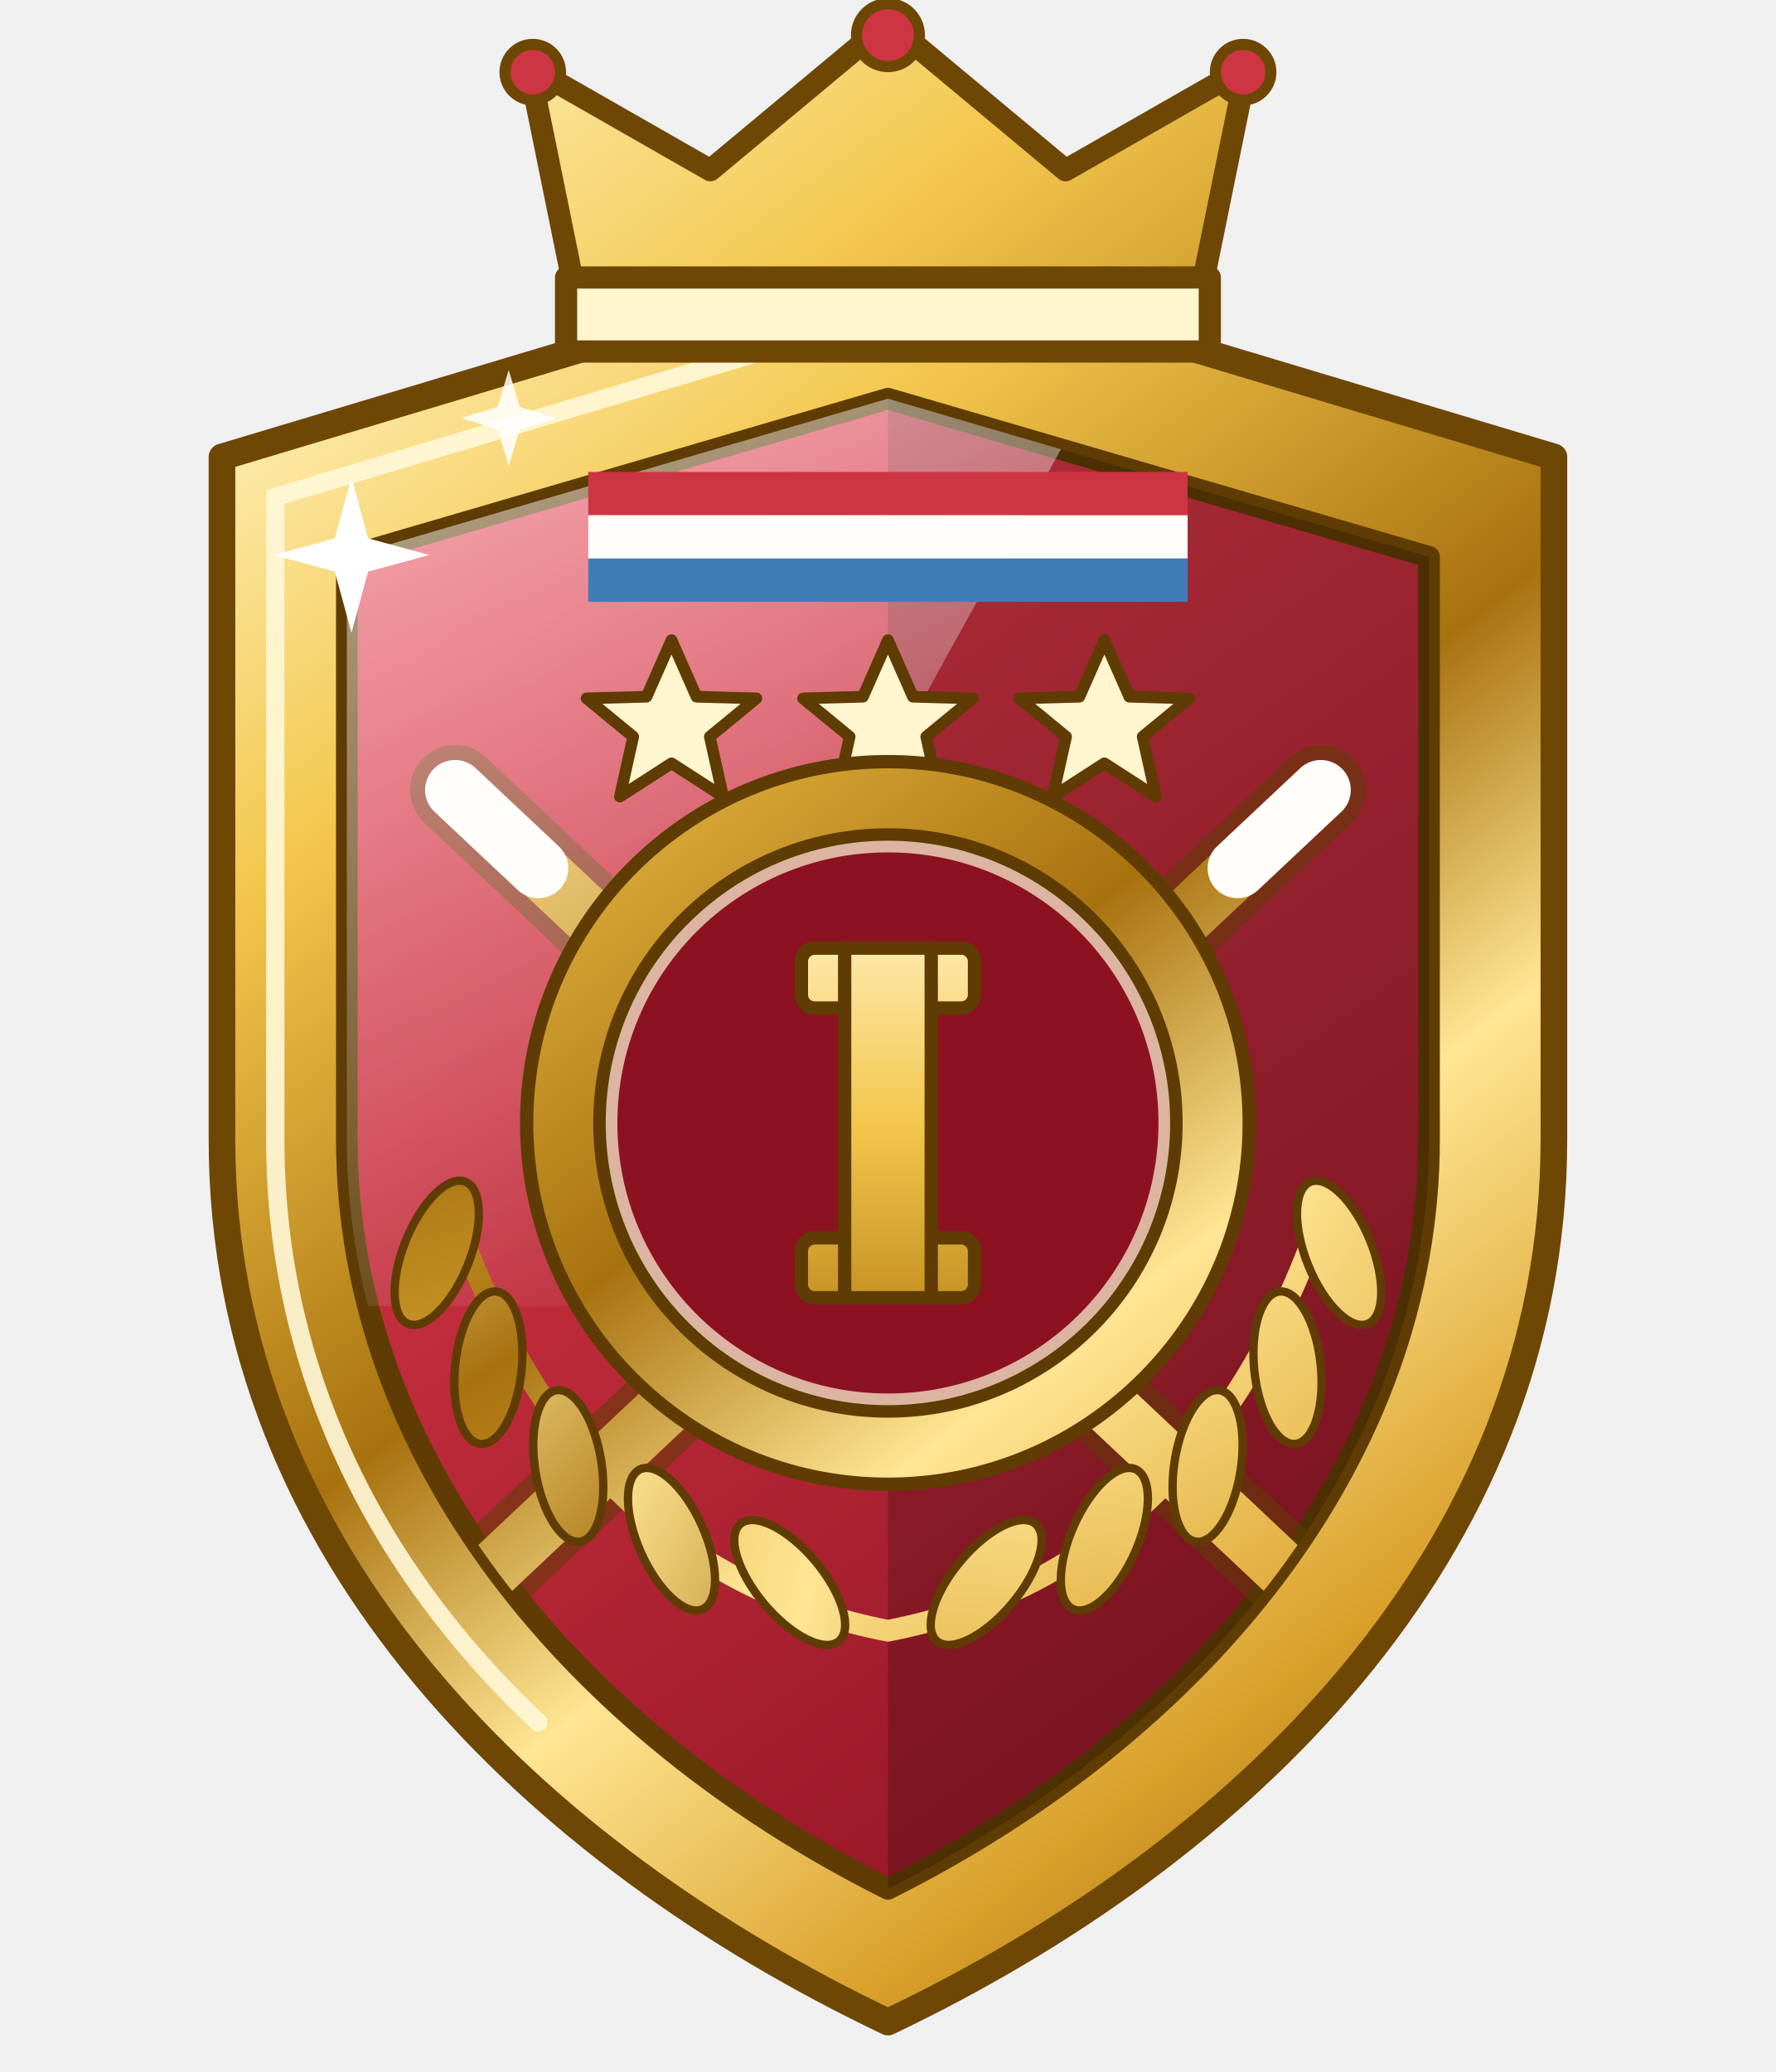
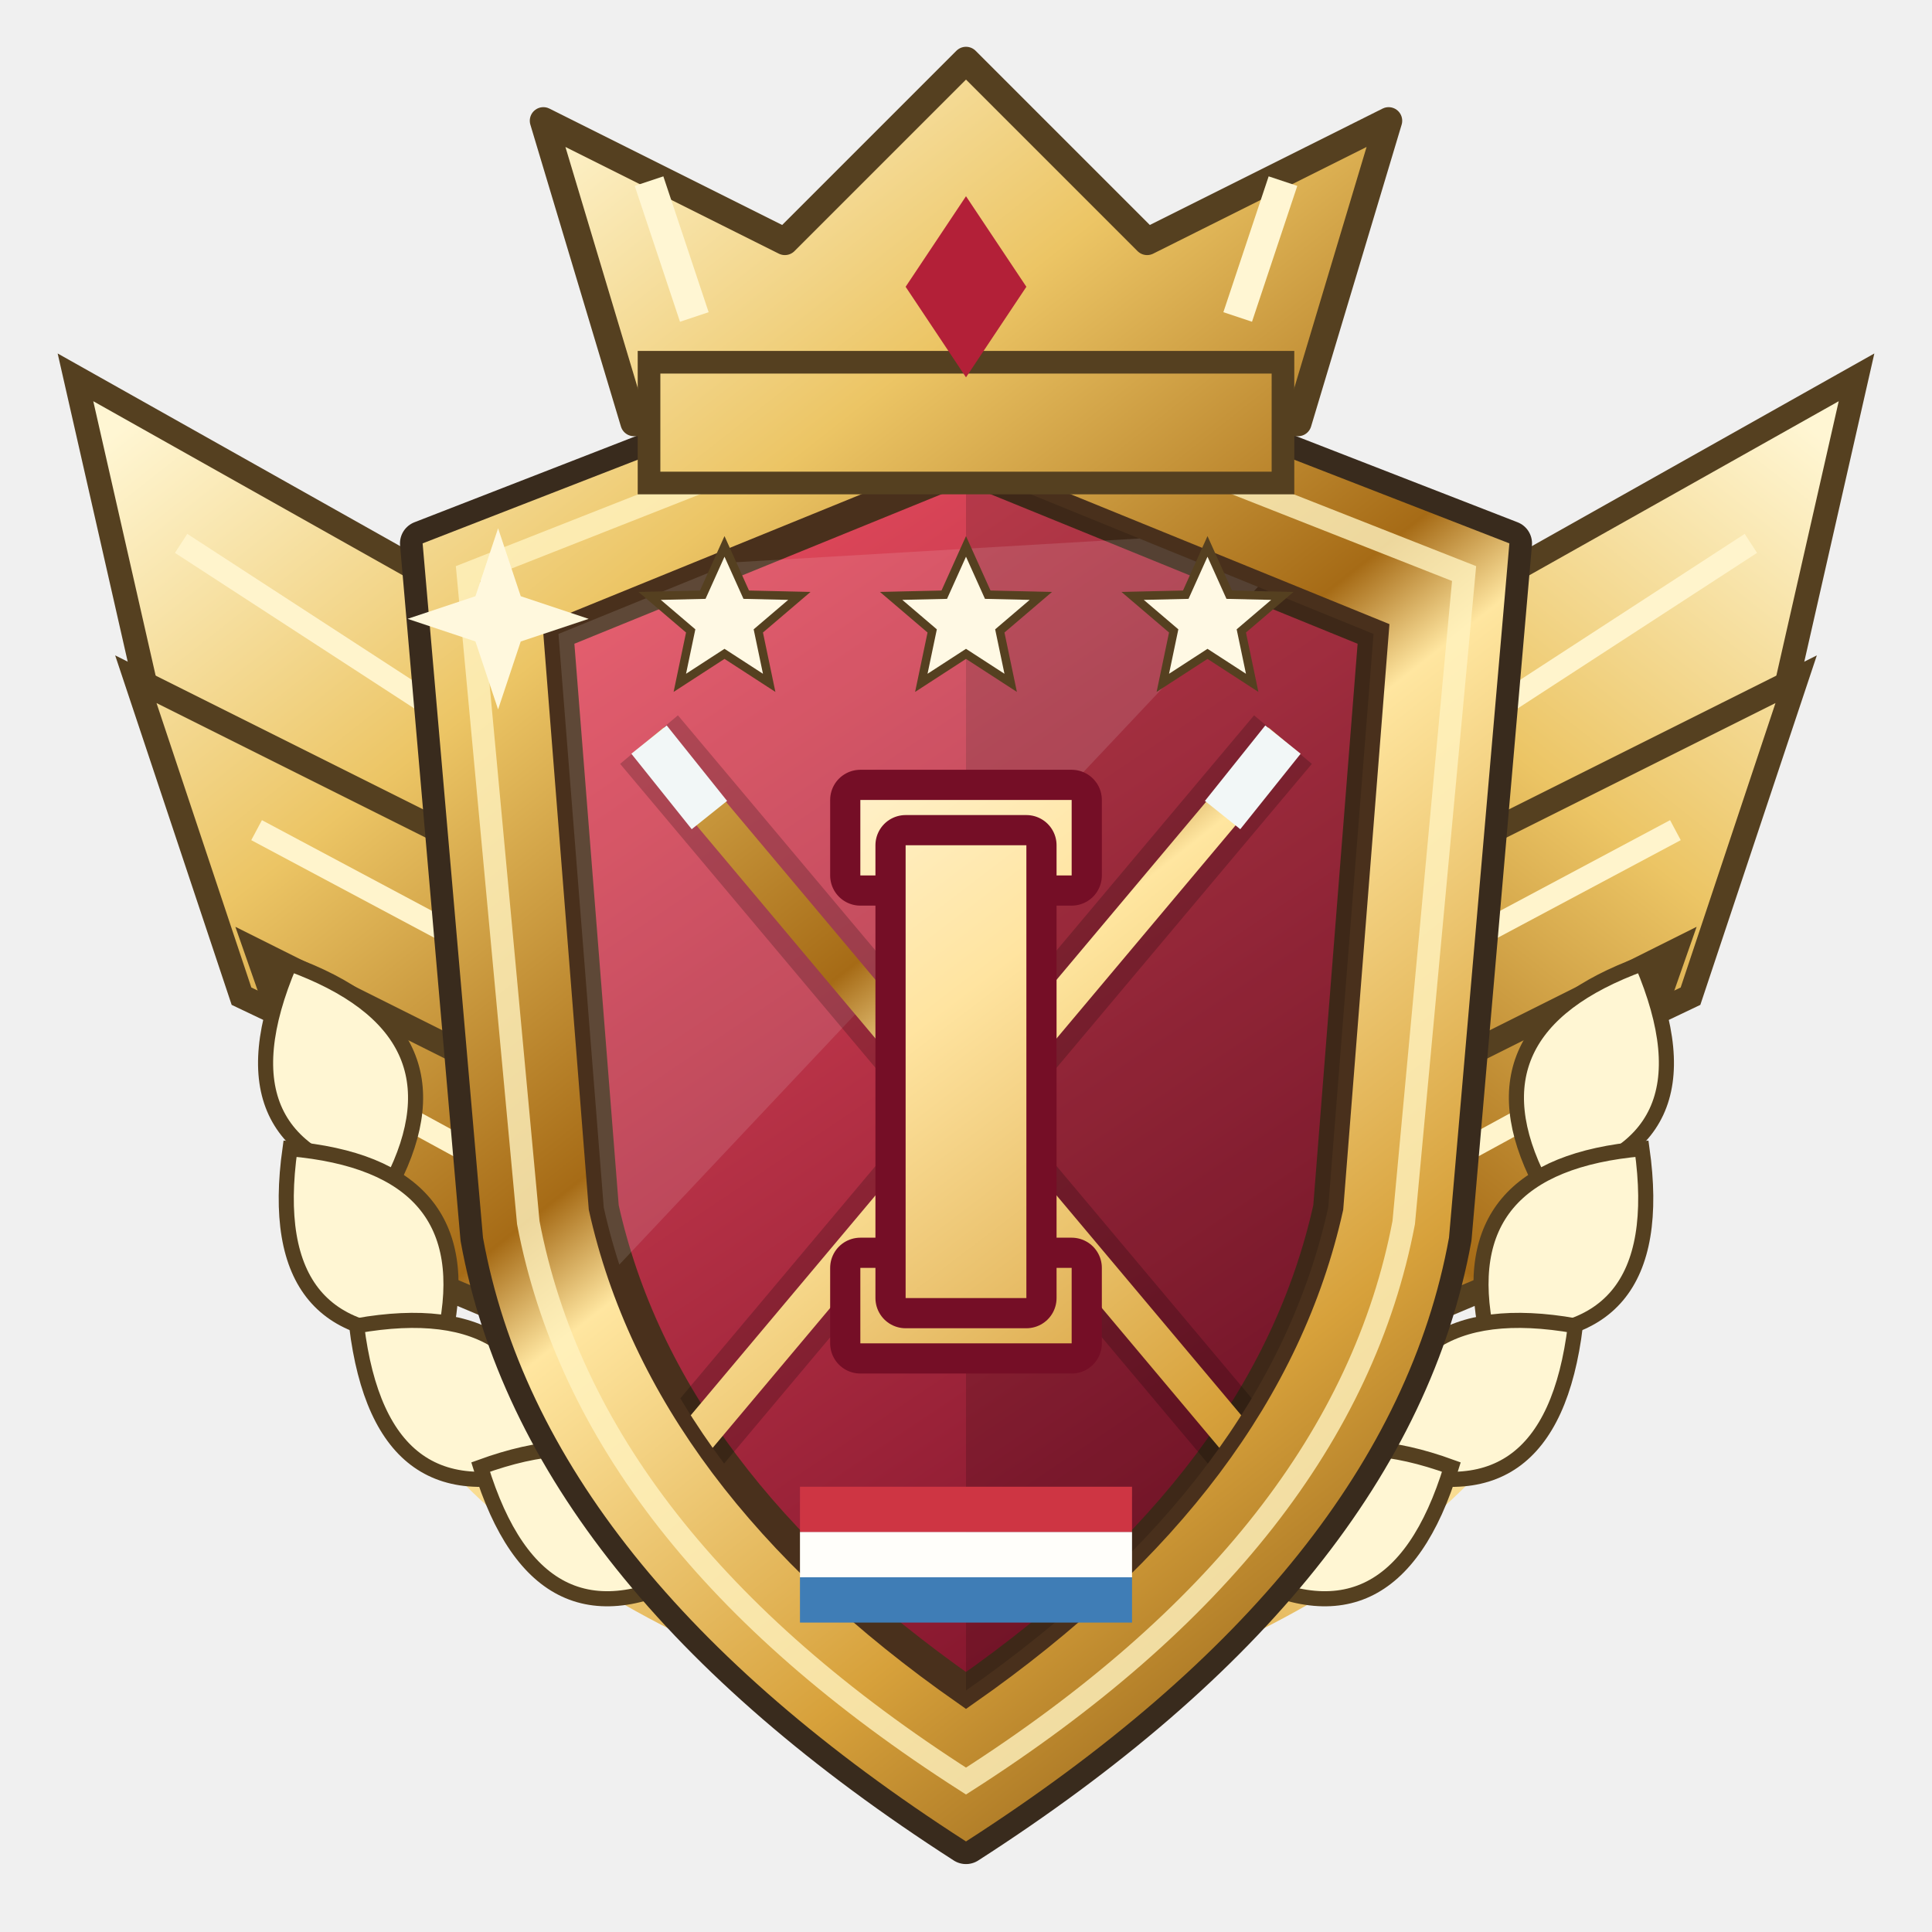
- <svg xmlns="http://www.w3.org/2000/svg" viewBox="0 0 96 112" fill="none">
+ <svg xmlns="http://www.w3.org/2000/svg" viewBox="0 0 128 128" fill="none">
  <defs>
-     <linearGradient id="oro" x1="10" y1="6" x2="86" y2="106" gradientUnits="userSpaceOnUse">
-       <stop stop-color="#fff4c2" />
-       <stop offset=".22" stop-color="#f3c74d" />
-       <stop offset=".47" stop-color="#a8720f" />
-       <stop offset=".63" stop-color="#ffe694" />
-       <stop offset=".82" stop-color="#d9a02a" />
-       <stop offset="1" stop-color="#8a5a08" />
+     <linearGradient id="metal" x1="25" y1="15" x2="103" y2="114" gradientUnits="userSpaceOnUse">
+       <stop stop-color="#fff6d3" />
+       <stop offset=".23" stop-color="#ecc565" />
+       <stop offset=".46" stop-color="#a66b16" />
+       <stop offset=".52" stop-color="#ffe6a0" />
+       <stop offset=".76" stop-color="#d7a13b" />
+       <stop offset="1" stop-color="#805010" />
    </linearGradient>
-     <linearGradient id="oro2" x1="0" y1="40" x2="0" y2="70" gradientUnits="userSpaceOnUse">
-       <stop stop-color="#fff6cf" />
-       <stop offset=".5" stop-color="#f3c74d" />
-       <stop offset="1" stop-color="#b47d14" />
+     <linearGradient id="face" x1="44" y1="49" x2="76" y2="91" gradientUnits="userSpaceOnUse">
+       <stop stop-color="#fff9e4" />
+       <stop offset=".48" stop-color="#ffe4a0" />
+       <stop offset="1" stop-color="#daa747" />
    </linearGradient>
-     <linearGradient id="esmalte" x1="18" y1="14" x2="78" y2="98" gradientUnits="userSpaceOnUse">
-       <stop stop-color="#e8404f" />
-       <stop offset="1" stop-color="#8c1222" />
+     <linearGradient id="enamel" x1="40" y1="35" x2="91" y2="111" gradientUnits="userSpaceOnUse">
+       <stop stop-color="#e54b5d" />
+       <stop offset="1" stop-color="#750e26" />
    </linearGradient>
-     <linearGradient id="brillo" x1="30" y1="12" x2="52" y2="62" gradientUnits="userSpaceOnUse">
-       <stop stop-color="#fff" stop-opacity=".5" />
-       <stop offset="1" stop-color="#fff" stop-opacity="0" />
-     </linearGradient>
-     <clipPath id="campo">
-       <path d="M48 11.5 80.5 21V56C80.5 75 67 91.5 48 101 29 91.5 15.5 75 15.5 56V21Z" />
+     <clipPath id="field">
+       <path d="M64 31 91 42 88 80Q84 98 64 112 44 98 40 80L37 42Z" />
    </clipPath>
  </defs>
-   <g transform="translate(4.8 11.2) scale(.9)">
-     <path d="M48 3 88 15V56C88 81 69 99 48 109 27 99 8 81 8 56V15Z" fill="url(#oro)" stroke="#6e4705" stroke-width="1.6" stroke-linejoin="round" />
-     <path d="M48 6.4 11.2 17.4V56C11.2 70 17.4 82 27 91" stroke="#fff8d8" stroke-width="1.1" stroke-opacity=".9" stroke-linecap="round" />
-     <path d="M48 11.5 80.5 21V56C80.5 75 67 91.5 48 101 29 91.5 15.5 75 15.5 56V21Z" fill="url(#esmalte)" stroke="#5f3c04" stroke-width="1.3" stroke-linejoin="round" />
-     <g clip-path="url(#campo)">
-       <path d="M48 8V104H90V8Z" fill="#000" fill-opacity=".2" />
-       <path d="M22 35 74 84M74 35 22 84" stroke="#5f3c04" stroke-width="5.4" stroke-linecap="round" stroke-opacity=".55" />
-       <path d="M22 35 74 84M74 35 22 84" stroke="url(#oro)" stroke-width="3.4" stroke-linecap="round" />
-       <path d="M22 35 27 39.7M74 35 69 39.7" stroke="#fffefa" stroke-width="3.6" stroke-linecap="round" />
-       <path d="M12 8H62L30 66H12Z" fill="url(#brillo)" />
-     </g>
-     <path d="M30 17.2H66" stroke="#ce3543" stroke-width="2.6" />
-     <path d="M30 19.8H66" stroke="#fffefa" stroke-width="2.6" />
-     <path d="M30 22.4H66" stroke="#3f7db6" stroke-width="2.6" />
-     <g fill="url(#oro2)" stroke="#5f3c04" stroke-width=".7" stroke-linejoin="round">
-       <path d="M0-5 1.5-1.6 5.1-1.5 2.3.8 3.1 4.4 0 2.4-3.1 4.4-2.3.8-5.1-1.5-1.5-1.6Z" transform="translate(35 31)" />
-       <path d="M0-5 1.5-1.6 5.1-1.5 2.3.8 3.1 4.4 0 2.4-3.1 4.4-2.3.8-5.1-1.5-1.5-1.6Z" transform="translate(48 31)" />
-       <path d="M0-5 1.5-1.6 5.1-1.5 2.3.8 3.1 4.4 0 2.4-3.1 4.4-2.3.8-5.1-1.5-1.5-1.6Z" transform="translate(61 31)" />
-     </g>
-     <g fill="url(#oro)" stroke="#5f3c04" stroke-width=".5">
-       <path d="M48 85.5 Q30 82 22.5 62M48 85.5 Q66 82 73.5 62" fill="none" stroke="url(#oro)" stroke-width="1.3" stroke-linecap="round" />
-       <ellipse cx="42.1" cy="82.6" rx="2" ry="4.6" transform="rotate(-220 42.1 82.6)" />
-       <ellipse cx="35.0" cy="80.0" rx="2" ry="4.6" transform="rotate(-204 35.0 80.0)" />
-       <ellipse cx="28.8" cy="75.6" rx="2" ry="4.6" transform="rotate(-189 28.8 75.6)" />
-       <ellipse cx="24.0" cy="69.7" rx="2" ry="4.6" transform="rotate(-174 24.0 69.7)" />
-       <ellipse cx="20.9" cy="62.8" rx="2" ry="4.6" transform="rotate(-158 20.9 62.8)" />
-       <ellipse cx="53.9" cy="82.6" rx="2" ry="4.6" transform="rotate(-320 53.9 82.6)" />
-       <ellipse cx="61.0" cy="80.0" rx="2" ry="4.6" transform="rotate(-336 61.0 80.0)" />
-       <ellipse cx="67.2" cy="75.6" rx="2" ry="4.6" transform="rotate(-351 67.2 75.6)" />
-       <ellipse cx="72.0" cy="69.7" rx="2" ry="4.6" transform="rotate(-366 72.0 69.7)" />
-       <ellipse cx="75.1" cy="62.8" rx="2" ry="4.6" transform="rotate(-382 75.1 62.8)" />
-     </g>
-     <circle cx="48" cy="55" r="19.5" fill="#8c1222" stroke="#5f3c04" stroke-width="5.2" />
-     <circle cx="48" cy="55" r="19.5" fill="none" stroke="url(#oro)" stroke-width="3.6" />
-     <circle cx="48" cy="55" r="16.6" fill="none" stroke="#fff8d8" stroke-width=".7" stroke-opacity=".7" />
-     <g fill="url(#oro2)" stroke="#5f3c04" stroke-width=".8" stroke-linejoin="round">
-       <rect x="42.8" y="44.5" width="10.4" height="3.6" rx=".8" />
-       <rect x="42.8" y="61.9" width="10.4" height="3.6" rx=".8" />
-       <rect x="45.4" y="44.5" width="5.2" height="21" />
-     </g>
+   <g>
+     <path d="M37 43 5 25 10 47 35 62Z" fill="url(#metal)" stroke="#554020" stroke-width="1.6" />
+     <path d="M35 58 9 45 16 66 37 76Z" fill="url(#metal)" stroke="#554020" stroke-width="1.6" />
+     <path d="M37 73 17 63 24 83 43 91Z" fill="url(#metal)" stroke="#554020" stroke-width="1.6" />
+     <path d="M12 36 32 49M17 55 32 63M25 73 36 79" stroke="#fff4cc" stroke-width="1.5" />
  </g>
-   <g stroke="#6e4705" stroke-width="1.2" stroke-linejoin="round">
-     <path d="M31 15.4 28.6 3.6 38.4 9.2 48 1.2 57.6 9.2 67.4 3.6 65 15.4Z" fill="url(#oro)" />
-     <path d="M30.6 15H65.4V19H30.6Z" fill="url(#oro2)" />
+   <g transform="translate(128 0) scale(-1 1)">
+     <path d="M37 43 5 25 10 47 35 62Z" fill="url(#metal)" stroke="#554020" stroke-width="1.6" />
+     <path d="M35 58 9 45 16 66 37 76Z" fill="url(#metal)" stroke="#554020" stroke-width="1.6" />
+     <path d="M37 73 17 63 24 83 43 91Z" fill="url(#metal)" stroke="#554020" stroke-width="1.6" />
+     <path d="M12 36 32 49M17 55 32 63M25 73 36 79" stroke="#fff4cc" stroke-width="1.5" />
  </g>
-   <g fill="#ce3543" stroke="#6e4705" stroke-width=".6">
-     <circle cx="48" cy="1.9" r="1.7" />
-     <circle cx="28.8" cy="3.9" r="1.5" />
-     <circle cx="67.2" cy="3.9" r="1.5" />
+   <g>
+     <path d="M48 108Q19 95 21 66" fill="none" stroke="url(#metal)" stroke-width="3" />
+     <path d="M0 7Q-10 0 0-9 9 0 0 7Z" transform="translate(23 72) rotate(-25)" fill="url(#metal)" stroke="#554020" stroke-width="1" />
+     <path d="M0 7Q-10 0 0-9 9 0 0 7Z" transform="translate(25 83) rotate(-40)" fill="url(#metal)" stroke="#554020" stroke-width="1" />
+     <path d="M0 7Q-10 0 0-9 9 0 0 7Z" transform="translate(31 93) rotate(-55)" fill="url(#metal)" stroke="#554020" stroke-width="1" />
+     <path d="M0 7Q-10 0 0-9 9 0 0 7Z" transform="translate(40 101) rotate(-65)" fill="url(#metal)" stroke="#554020" stroke-width="1" />
  </g>
-   <g fill="#fff">
-     <path d="M0-4.2.9-.9 4.2 0 .9.9 0 4.2-.9.9-4.2 0-.9-.9Z" transform="translate(19 30)" />
-     <path d="M0-2.6.6-.6 2.6 0 .6.6 0 2.6-.6.6-2.6 0-.6-.6Z" transform="translate(27.5 22.6)" fill-opacity=".85" />
+   <g transform="translate(128 0) scale(-1 1)">
+     <path d="M48 108Q19 95 21 66" fill="none" stroke="url(#metal)" stroke-width="3" />
+     <path d="M0 7Q-10 0 0-9 9 0 0 7Z" transform="translate(23 72) rotate(-25)" fill="url(#metal)" stroke="#554020" stroke-width="1" />
+     <path d="M0 7Q-10 0 0-9 9 0 0 7Z" transform="translate(25 83) rotate(-40)" fill="url(#metal)" stroke="#554020" stroke-width="1" />
+     <path d="M0 7Q-10 0 0-9 9 0 0 7Z" transform="translate(31 93) rotate(-55)" fill="url(#metal)" stroke="#554020" stroke-width="1" />
+     <path d="M0 7Q-10 0 0-9 9 0 0 7Z" transform="translate(40 101) rotate(-65)" fill="url(#metal)" stroke="#554020" stroke-width="1" />
  </g>
+   <path d="M64 22 100 36 96 82Q92 104 64 122 36 104 32 82L28 36Z" fill="#392b1d" stroke="#392b1d" stroke-width="3" stroke-linejoin="round" />
+   <path d="M64 22 100 36 96 82Q92 104 64 122 36 104 32 82L28 36Z" fill="url(#metal)" />
+   <path d="M64 25 97 38 93 81Q89 102 64 118 39 102 35 81L31 38Z" stroke="#fff2bf" stroke-opacity=".8" stroke-width="1.5" />
+   <path d="M64 31 91 42 88 80Q84 98 64 112 44 98 40 80L37 42Z" fill="url(#enamel)" stroke="#49301c" stroke-width="2" />
+   <g clip-path="url(#field)">
+     <path d="M64 30V115H99V30Z" fill="#000" fill-opacity=".16" />
+     <path d="M36 38 87 35 38 87Z" fill="#fff" fill-opacity=".12" />
+     <path d="M43 49 85 99M85 49 43 99" stroke="#000" stroke-opacity=".2" stroke-width="5" />
+     <path d="M43 49 85 99M85 49 43 99" stroke="url(#metal)" stroke-width="2.5" />
+     <path d="M43 49 47 54M85 49 81 54" stroke="#f2f7f7" stroke-width="3" />
+   </g>
+   <g fill="url(#face)" stroke="#750e26" stroke-width="4" stroke-linejoin="round" paint-order="stroke">
+     <path d="M57.0 53h14v5h-14zM57.0 84h14v5h-14z" />
+     <rect x="60.0" y="56" width="8" height="30" />
+   </g>
+   <g fill="url(#face)" stroke="#554020" stroke-width=".7">
+     <path d="M0-6 1.8-2 6.2-1.9 2.8 1 3.7 5.3 0 2.9-3.7 5.3-2.8 1-6.2-1.9-1.8-2Z" transform="translate(48 41) scale(.8)" />
+     <path d="M0-6 1.8-2 6.2-1.9 2.8 1 3.7 5.3 0 2.9-3.7 5.3-2.8 1-6.2-1.9-1.8-2Z" transform="translate(64 41) scale(.8)" />
+     <path d="M0-6 1.8-2 6.2-1.9 2.8 1 3.7 5.3 0 2.9-3.7 5.3-2.8 1-6.2-1.9-1.8-2Z" transform="translate(80 41) scale(.8)" />
+   </g>
+   <path d="M53 100H75" stroke="#ce3543" stroke-width="3" />
+   <path d="M53 103H75" stroke="#fffefa" stroke-width="3" />
+   <path d="M53 106H75" stroke="#3f7db6" stroke-width="3" />
+   <path d="M42 28 36 8 52 16 64 4 76 16 92 8 86 28Z" fill="url(#metal)" stroke="#554020" stroke-width="1.8" stroke-linejoin="round" />
+   <path d="M43 24H85V32H43Z" fill="url(#metal)" stroke="#554020" stroke-width="1.5" />
+   <path d="m64 13 4 6-4 6-4-6Z" fill="#b32038" />
+   <path d="M43 12 46 21M85 12 82 21" stroke="#fff6d3" stroke-width="2" />
+   <path d="m33 35 1.5 4.5L39 41l-4.5 1.5L33 47l-1.5-4.5L27 41l4.5-1.5Z" fill="#fff8dd" />
</svg>
